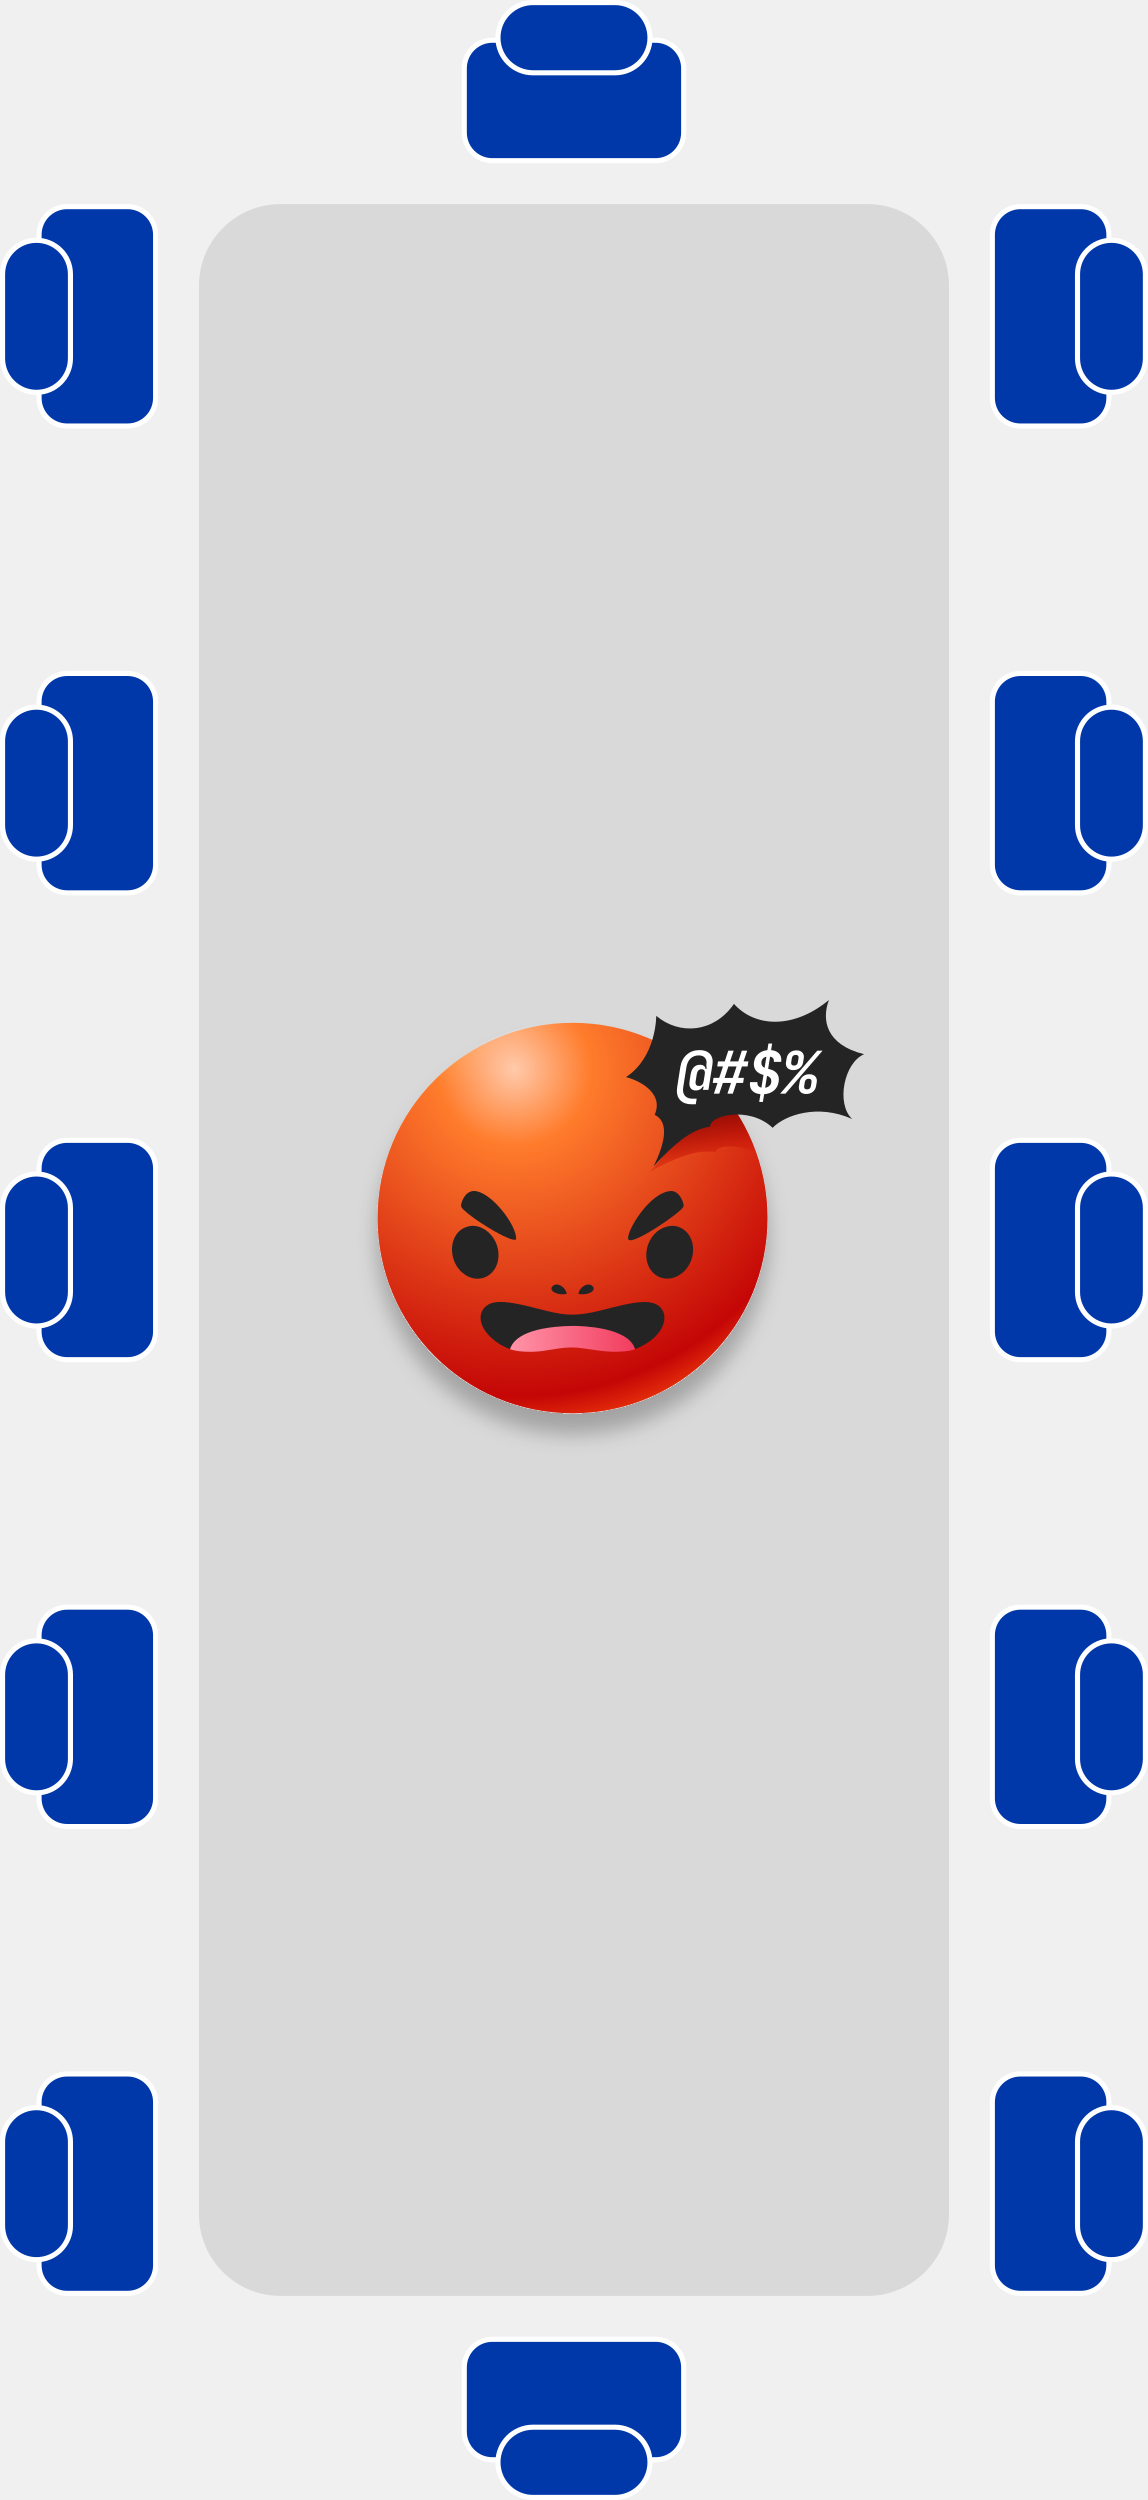
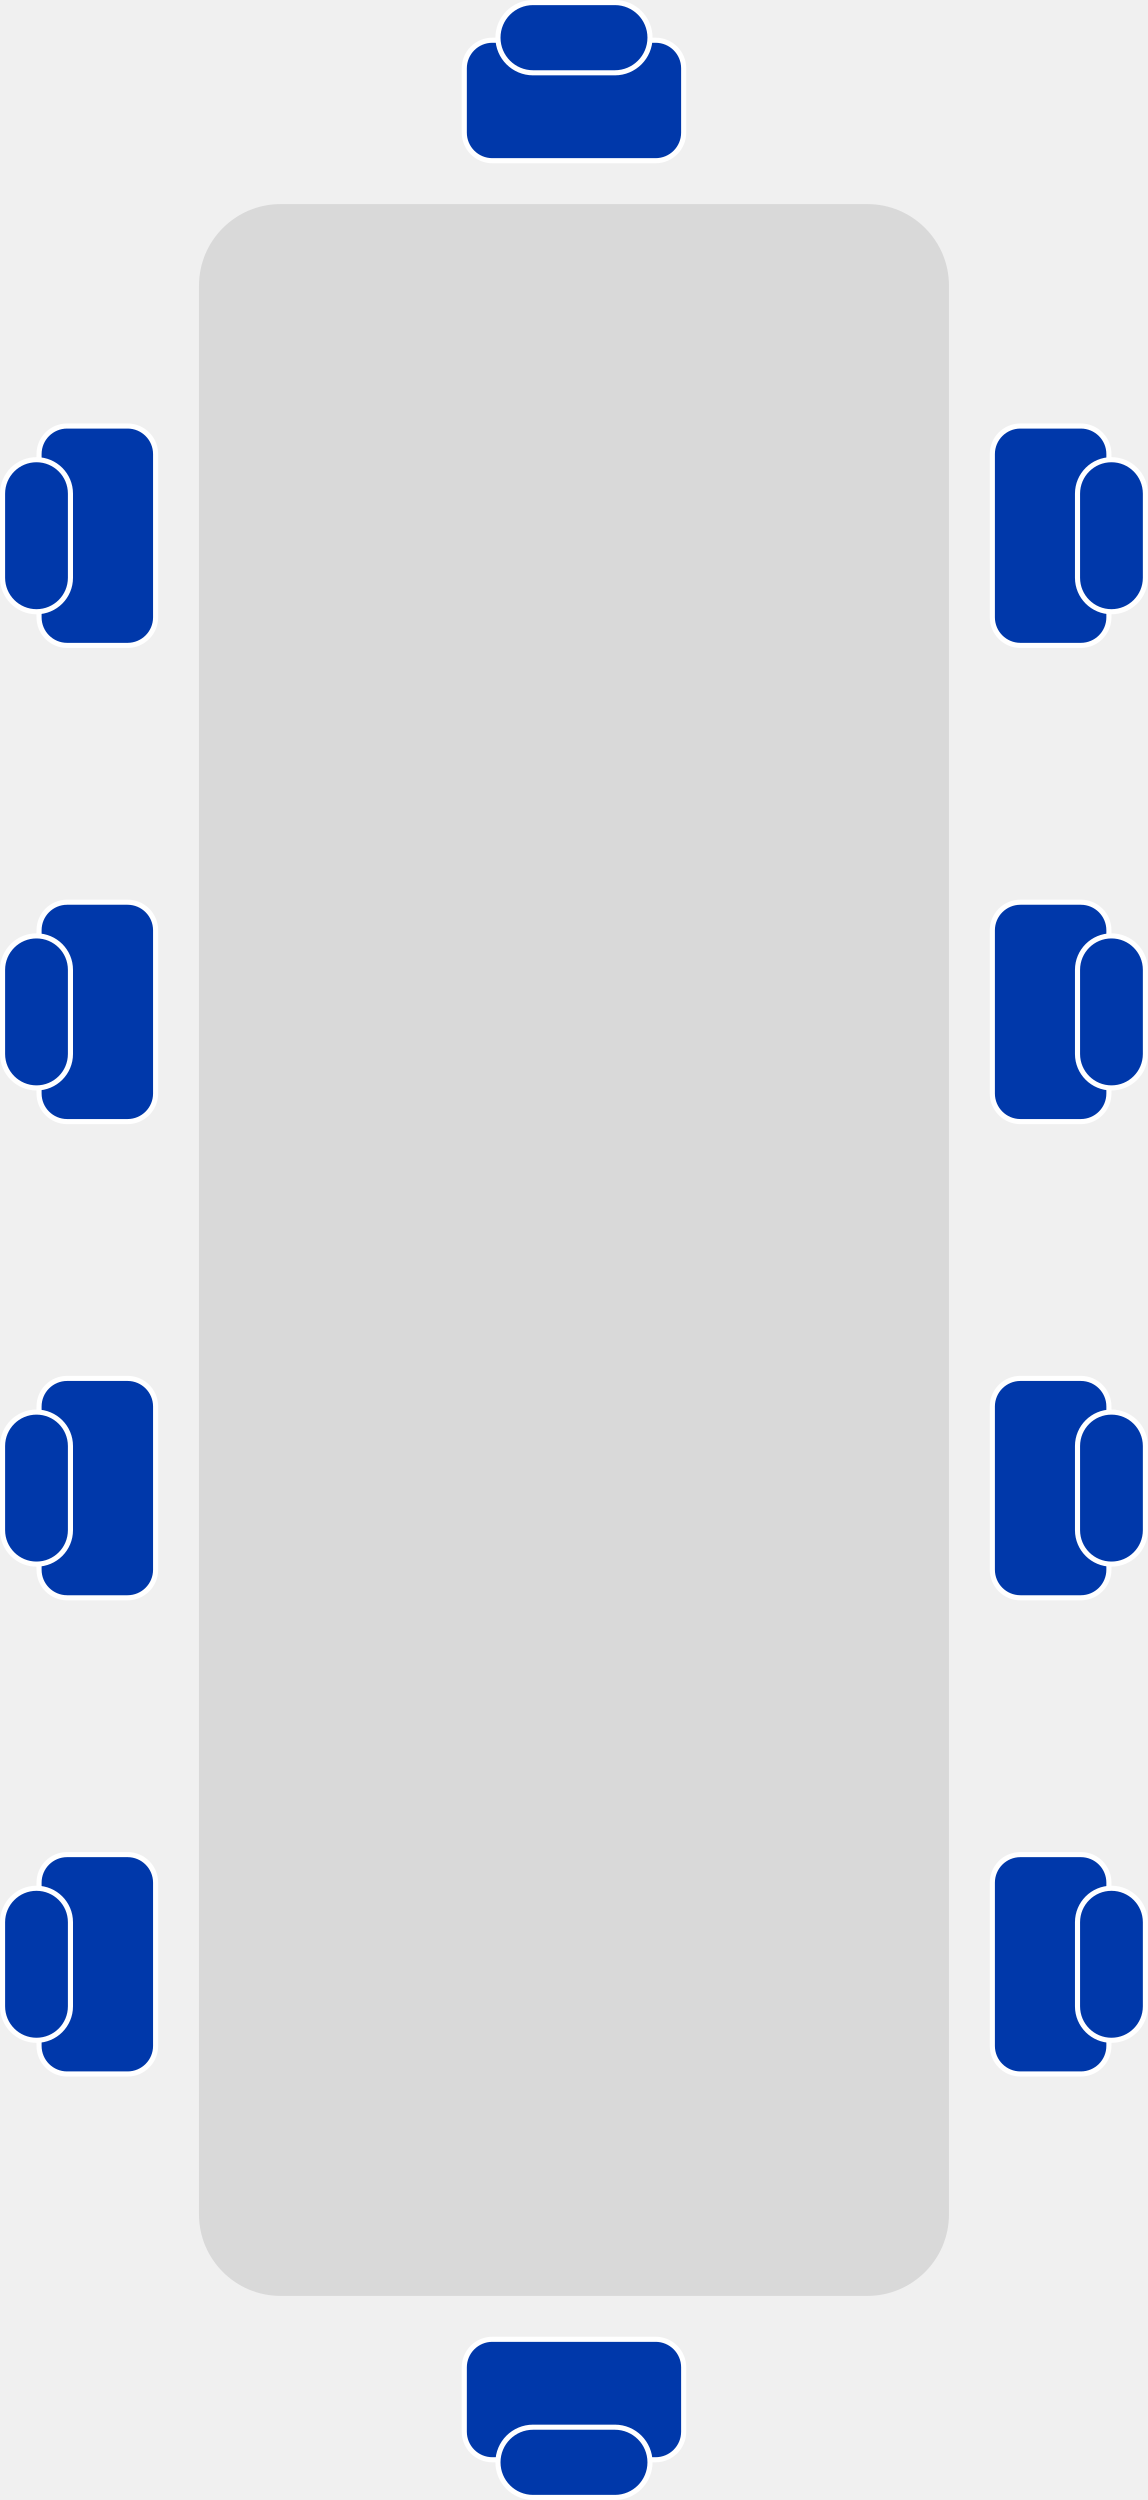
<svg xmlns="http://www.w3.org/2000/svg" width="225" height="490" viewBox="0 0 225 490" fill="none">
-   <rect x="0.5" y="0.5" width="23.615" height="43" rx="5.5" transform="matrix(-4.37114e-08 1 1 4.37114e-08 90.5 7.38458)" fill="#0038AA" stroke="white" />
-   <rect x="0.5" y="0.5" width="13.769" height="29.8" rx="6.885" transform="matrix(-4.37114e-08 1 1 4.37114e-08 97.1 2.18557e-08)" fill="#0038AA" stroke="white" />
-   <rect x="0.5" y="-0.5" width="22.846" height="43" rx="5.5" transform="matrix(1 1.74846e-07 1.74846e-07 -1 7.15381 83)" fill="#0038AA" stroke="white" />
-   <rect x="0.5" y="-0.5" width="13.308" height="29.8" rx="6.654" transform="matrix(1 1.74846e-07 1.74846e-07 -1 8.74228e-08 76.4)" fill="#0038AA" stroke="white" />
-   <rect x="0.5" y="-0.5" width="22.846" height="43" rx="5.5" transform="matrix(1 1.74846e-07 1.74846e-07 -1 7.15381 174.5)" fill="#0038AA" stroke="white" />
-   <rect x="0.5" y="-0.5" width="13.308" height="29.8" rx="6.654" transform="matrix(1 1.74846e-07 1.74846e-07 -1 8.74228e-08 167.9)" fill="#0038AA" stroke="white" />
-   <rect x="0.5" y="-0.5" width="22.846" height="43" rx="5.5" transform="matrix(1 1.74846e-07 1.74846e-07 -1 7.15381 266)" fill="#0038AA" stroke="white" />
-   <rect x="0.5" y="-0.5" width="13.308" height="29.8" rx="6.654" transform="matrix(1 1.74846e-07 1.74846e-07 -1 8.74228e-08 259.4)" fill="#0038AA" stroke="white" />
-   <rect x="0.5" y="-0.5" width="22.846" height="43" rx="5.5" transform="matrix(1 1.74846e-07 1.74846e-07 -1 7.15381 357.5)" fill="#0038AA" stroke="white" />
-   <rect x="0.5" y="-0.5" width="13.308" height="29.8" rx="6.654" transform="matrix(1 1.74846e-07 1.74846e-07 -1 8.74228e-08 350.9)" fill="#0038AA" stroke="white" />
-   <rect x="0.5" y="-0.5" width="22.846" height="43" rx="5.5" transform="matrix(1 1.74846e-07 1.74846e-07 -1 7.15381 449)" fill="#0038AA" stroke="white" />
-   <rect x="0.5" y="-0.5" width="13.308" height="29.8" rx="6.654" transform="matrix(1 1.74846e-07 1.74846e-07 -1 8.74228e-08 442.4)" fill="#0038AA" stroke="white" />
+   <rect x="0.5" y="0.5" width="23.615" height="43" rx="5.5" transform="matrix(-4.37114e-08 1 1 4.37114e-08 90.5 7.3846)" fill="#0038AA" stroke="white" />
+   <rect x="0.5" y="0.5" width="13.769" height="29.8" rx="6.885" transform="matrix(-4.37114e-08 1 1 4.37114e-08 97.1001 2.18557e-08)" fill="#0038AA" stroke="white" />
+   <rect x="0.5" y="-0.5" width="22.846" height="43" rx="5.5" transform="matrix(1 1.74846e-07 1.74846e-07 -1 7.15381 126)" fill="#0038AA" stroke="white" />
+   <rect x="0.5" y="-0.5" width="13.308" height="29.8" rx="6.654" transform="matrix(1 1.74846e-07 1.74846e-07 -1 8.74228e-08 119.4)" fill="#0038AA" stroke="white" />
+   <rect x="0.5" y="-0.5" width="22.846" height="43" rx="5.5" transform="matrix(1 1.74846e-07 1.74846e-07 -1 7.15381 219.333)" fill="#0038AA" stroke="white" />
+   <rect x="0.5" y="-0.5" width="13.308" height="29.8" rx="6.654" transform="matrix(1 1.74846e-07 1.74846e-07 -1 8.74228e-08 212.733)" fill="#0038AA" stroke="white" />
+   <rect x="0.5" y="-0.5" width="22.846" height="43" rx="5.5" transform="matrix(1 1.74846e-07 1.74846e-07 -1 7.15381 312.667)" fill="#0038AA" stroke="white" />
+   <rect x="0.5" y="-0.5" width="13.308" height="29.8" rx="6.654" transform="matrix(1 1.74846e-07 1.74846e-07 -1 8.74228e-08 306.067)" fill="#0038AA" stroke="white" />
+   <rect x="0.5" y="-0.5" width="22.846" height="43" rx="5.5" transform="matrix(1 1.74846e-07 1.74846e-07 -1 7.15381 406)" fill="#0038AA" stroke="white" />
+   <rect x="0.5" y="-0.5" width="13.308" height="29.8" rx="6.654" transform="matrix(1 1.74846e-07 1.74846e-07 -1 8.74228e-08 399.4)" fill="#0038AA" stroke="white" />
  <rect x="39" y="40" width="147" height="410" rx="16" fill="#D9D9D9" />
-   <rect x="-0.5" y="0.5" width="22.846" height="43" rx="5.5" transform="matrix(-1 0 0 1 216.846 40)" fill="#0038AA" stroke="white" />
-   <rect x="-0.5" y="0.5" width="13.308" height="29.8" rx="6.654" transform="matrix(-1 0 0 1 224 46.6)" fill="#0038AA" stroke="white" />
-   <rect x="-0.5" y="0.5" width="22.846" height="43" rx="5.5" transform="matrix(-1 0 0 1 216.846 131.5)" fill="#0038AA" stroke="white" />
-   <rect x="-0.5" y="0.5" width="13.308" height="29.8" rx="6.654" transform="matrix(-1 0 0 1 224 138.1)" fill="#0038AA" stroke="white" />
-   <rect x="-0.5" y="0.5" width="22.846" height="43" rx="5.5" transform="matrix(-1 0 0 1 216.846 223)" fill="#0038AA" stroke="white" />
-   <rect x="-0.5" y="0.5" width="13.308" height="29.8" rx="6.654" transform="matrix(-1 0 0 1 224 229.6)" fill="#0038AA" stroke="white" />
-   <rect x="-0.5" y="0.5" width="22.846" height="43" rx="5.5" transform="matrix(-1 0 0 1 216.846 314.5)" fill="#0038AA" stroke="white" />
-   <rect x="-0.5" y="0.5" width="13.308" height="29.8" rx="6.654" transform="matrix(-1 0 0 1 224 321.1)" fill="#0038AA" stroke="white" />
-   <rect x="-0.5" y="0.5" width="22.846" height="43" rx="5.5" transform="matrix(-1 0 0 1 216.846 406)" fill="#0038AA" stroke="white" />
-   <rect x="-0.5" y="0.5" width="13.308" height="29.8" rx="6.654" transform="matrix(-1 0 0 1 224 412.6)" fill="#0038AA" stroke="white" />
-   <g filter="url(#filter0_d_4003_4533)">
-     <path d="M112.219 277C133.326 277 150.437 259.869 150.437 238.737C150.437 217.604 133.326 200.473 112.219 200.473C91.111 200.473 74 217.604 74 238.737C74 259.869 91.111 277 112.219 277Z" fill="url(#paint0_radial_4003_4533)" />
-     <path style="mix-blend-mode:multiply" d="M134.338 207.529C132.89 209.521 130.62 211.687 127.269 212.589C129.528 213.864 133.54 217.433 130.477 220.734C132.633 222.639 131.225 225.811 127.301 229.708C134.784 225.552 137.873 225.504 140.267 225.819C140.415 224.422 144.703 224.152 148.302 226.094C145.665 218.547 140.732 212.079 134.34 207.529H134.338Z" fill="url(#paint1_linear_4003_4533)" />
-     <path d="M113.363 253.593C113.569 252.247 115.292 251.191 116.156 252.109C117.017 253.027 115.054 254.006 113.363 253.593Z" fill="#242424" />
-     <path d="M111.077 253.593C110.871 252.247 109.148 251.191 108.284 252.109C107.423 253.027 109.386 254.006 111.077 253.593Z" fill="#242424" />
-     <path d="M92.628 240.26C88.007 240.533 87.346 246.699 90.655 249.48C93.852 252.167 97.995 249.858 97.694 245.557C97.493 242.686 95.173 240.26 92.628 240.26Z" fill="#242424" />
-     <path d="M131.727 240.26C126.981 240.536 125.184 246.702 128.036 249.48C130.932 252.302 135.754 249.554 135.852 245.025C135.91 242.353 134.097 240.26 131.727 240.26Z" fill="#242424" />
-     <path d="M128.45 255.567C127.637 255.21 126.632 255.181 126.239 255.186C120.685 255.392 115.532 258.437 109.817 257.493C106.712 256.979 103.726 255.929 100.619 255.424C99.842 255.297 98.024 255.003 96.594 255.347C94.034 255.964 92.853 259.178 96.468 262.358C97.91 263.625 99.308 264.178 99.982 264.442C102.109 258.908 120.97 259.165 123.726 263.707C123.879 263.958 124.392 264.162 124.474 264.442C130.784 261.948 131.587 256.945 128.453 255.567H128.45Z" fill="#242424" />
-     <path d="M112.208 259.876C102.624 260.051 100.431 262.813 99.979 264.442C100.502 264.622 101.475 264.953 104.154 264.953C107.129 264.953 110.004 263.876 113.003 264.138C115.651 264.368 118.256 265.011 120.936 264.945C123.158 264.889 123.855 264.651 124.471 264.442C123.2 260.096 114.034 259.876 112.211 259.876" fill="url(#paint2_linear_4003_4533)" />
-     <path d="M131.613 233.435C127.261 233.53 122.524 241.766 123.166 242.924C123.887 244.229 133.68 237.517 133.975 236.475C134.126 235.94 133.288 233.509 131.613 233.435Z" fill="#242424" />
-     <path d="M92.742 233.435C90.985 233.599 90.435 235.835 90.43 235.856C90.287 236.491 90.25 236.66 91.746 237.882C94.153 239.848 100.273 243.567 101.15 242.924C101.456 240.39 96.174 233.282 92.739 233.435" fill="#242424" />
-     <path style="mix-blend-mode:overlay" opacity="0.5" d="M109.735 236.374C122.104 229.433 128.651 216.75 124.36 208.039C120.069 199.32 106.564 197.881 94.193 204.814C81.826 211.751 75.276 224.441 79.565 233.152C83.859 241.866 97.366 243.308 109.735 236.374Z" fill="url(#paint3_radial_4003_4533)" />
-     <path style="mix-blend-mode:overlay" opacity="0.3" d="M144.265 252.21C148.495 254.31 145.512 260.919 137.593 266.982C129.682 273.042 119.839 276.257 115.601 274.167C111.373 272.072 114.359 265.463 122.273 259.397C130.192 253.337 140.037 250.12 144.265 252.21Z" fill="url(#paint4_radial_4003_4533)" />
-   </g>
-   <path d="M128.623 199.103C128.623 199.103 128.692 207.177 122.697 211.111C125.252 211.751 130.196 214.216 128.314 218.494C130.967 219.806 130.624 223.462 128.111 228.605C133.934 222.153 136.862 221.192 139.24 220.811C138.825 218.772 146.684 216.597 151.44 221.05C153.818 218.565 160.263 216.288 167.019 219.325C163.814 216.322 165.434 208.283 169.363 206.627C161.814 204.764 161.021 199.828 162.469 196C155.369 201.865 147.83 201.246 143.859 196.759C139.93 202.452 133.181 202.942 128.626 199.106L128.623 199.103Z" fill="#242424" />
-   <path d="M139.008 206.42C139.457 206.825 139.684 207.373 139.684 208.068C139.684 208.269 139.668 208.449 139.639 208.611L138.854 213.616H137.758L137.932 212.981H137.724C137.615 213.211 137.443 213.396 137.211 213.531C136.976 213.666 136.706 213.732 136.397 213.732C135.982 213.732 135.665 213.616 135.446 213.38C135.227 213.145 135.116 212.809 135.116 212.37C135.116 212.269 135.131 212.105 135.16 211.873L135.369 210.555C135.47 209.963 135.676 209.502 135.988 209.18C136.299 208.857 136.701 208.695 137.195 208.695C137.525 208.695 137.787 208.769 137.975 208.915C138.162 209.06 138.265 209.262 138.281 209.515H138.5L138.442 208.706L138.453 208.613C138.477 208.484 138.487 208.362 138.487 208.256C138.487 207.833 138.355 207.494 138.088 207.24C137.824 206.986 137.449 206.859 136.963 206.859C136.307 206.859 135.771 207.061 135.345 207.465C134.923 207.87 134.653 208.439 134.537 209.169L133.913 213.087C133.882 213.248 133.868 213.423 133.868 213.608C133.868 214.156 134.03 214.581 134.352 214.886C134.674 215.19 135.137 215.343 135.737 215.343H136.545L136.371 216.441H135.562C134.645 216.441 133.934 216.208 133.427 215.743C132.92 215.277 132.666 214.626 132.666 213.796C132.666 213.595 132.685 213.359 132.724 213.089L133.337 209.172C133.506 208.132 133.929 207.312 134.6 206.717C135.274 206.119 136.114 205.82 137.124 205.82C137.932 205.82 138.561 206.021 139.01 206.426L139.008 206.42ZM138.136 210.552C138.152 210.484 138.16 210.383 138.16 210.251C138.16 209.796 137.943 209.568 137.512 209.568C136.989 209.568 136.675 209.896 136.566 210.55L136.357 211.867C136.334 211.984 136.323 212.087 136.323 212.179C136.323 212.627 136.545 212.849 136.992 212.849C137.261 212.849 137.473 212.767 137.626 212.605C137.779 212.444 137.885 212.182 137.938 211.82L138.133 210.547L138.136 210.552Z" fill="white" />
-   <path d="M140.976 214.365H139.925L140.628 212.261H139.692L139.853 211.267H140.96L141.711 209.023H140.58L140.731 208.029H142.046L142.749 205.926H143.801L143.085 208.029H144.702L145.405 205.926H146.456L145.74 208.029H146.686L146.525 209.023H145.418L144.668 211.267H145.799L145.648 212.261H144.332L143.627 214.365H142.575L143.28 212.261H141.677L140.974 214.365H140.976ZM142.765 209.026L142.015 211.269H143.619L144.369 209.026H142.765Z" fill="white" />
-   <path d="M151.664 208.135C151.68 208.042 151.688 207.973 151.688 207.926C151.688 207.703 151.625 207.518 151.498 207.375C151.371 207.232 151.184 207.137 150.938 207.092L150.557 209.484L150.927 209.587C151.498 209.74 151.929 209.986 152.219 210.328C152.513 210.666 152.658 211.087 152.658 211.587C152.658 211.687 152.642 211.846 152.613 212.06C152.497 212.761 152.188 213.325 151.683 213.748C151.178 214.171 150.541 214.41 149.773 214.465L149.529 215.978H148.803L149.046 214.452C148.391 214.399 147.883 214.201 147.521 213.857C147.159 213.513 146.98 213.066 146.98 212.51C146.98 212.373 146.99 212.232 147.014 212.095H148.457C148.449 212.14 148.446 212.206 148.446 212.291C148.446 212.521 148.512 212.714 148.647 212.867C148.782 213.021 148.98 213.126 149.241 213.179L149.646 210.682L149.471 210.637C148.924 210.484 148.502 210.224 148.2 209.862C147.899 209.5 147.751 209.068 147.751 208.568C147.751 208.436 147.762 208.304 147.786 208.164C147.886 207.508 148.169 206.973 148.639 206.558C149.109 206.143 149.696 205.899 150.404 205.83L150.613 204.537H151.339L151.131 205.82C151.762 205.873 152.254 206.069 152.608 206.404C152.962 206.74 153.139 207.18 153.139 207.727C153.139 207.859 153.128 207.992 153.105 208.132H151.662L151.664 208.135ZM149.392 208.92C149.5 209.082 149.656 209.201 149.865 209.277L150.211 207.116C149.905 207.185 149.662 207.325 149.49 207.537C149.315 207.748 149.231 208.016 149.231 208.341C149.231 208.566 149.284 208.756 149.392 208.918V208.92ZM150.972 211.275C150.835 211.095 150.645 210.968 150.407 210.899L150.338 210.875L149.968 213.198C150.338 213.145 150.631 213.002 150.851 212.769C151.07 212.539 151.181 212.254 151.181 211.915C151.181 211.669 151.112 211.455 150.972 211.275Z" fill="white" />
-   <path d="M153.94 214.365H152.901L160.186 205.928H161.224L153.94 214.365ZM154.431 209.402C154.167 209.174 154.032 208.859 154.032 208.46C154.032 208.415 154.04 208.322 154.056 208.182L154.183 207.431C154.259 206.952 154.476 206.574 154.83 206.293C155.184 206.013 155.607 205.873 156.101 205.873C156.548 205.873 156.902 205.986 157.163 206.214C157.425 206.442 157.557 206.751 157.557 207.145C157.557 207.198 157.549 207.296 157.533 207.434L157.417 208.185C157.34 208.664 157.124 209.042 156.769 209.322C156.415 209.603 155.987 209.743 155.488 209.743C155.049 209.743 154.698 209.629 154.431 209.402ZM156.386 208.182L156.513 207.431C156.521 207.391 156.524 207.336 156.524 207.256C156.524 206.926 156.336 206.759 155.958 206.759C155.528 206.759 155.274 206.981 155.197 207.428L155.081 208.18C155.073 208.225 155.07 208.288 155.07 208.365C155.07 208.687 155.258 208.851 155.636 208.851C156.067 208.851 156.318 208.629 156.386 208.182ZM156.965 214.076C156.703 213.846 156.571 213.537 156.571 213.15C156.571 213.097 156.579 213 156.595 212.862L156.722 212.111C156.799 211.64 157.013 211.264 157.361 210.978C157.71 210.693 158.136 210.55 158.638 210.55C159.084 210.55 159.441 210.666 159.705 210.896C159.969 211.127 160.104 211.439 160.104 211.833C160.104 211.894 160.096 211.986 160.08 212.111L159.953 212.862C159.877 213.333 159.66 213.708 159.306 213.994C158.952 214.28 158.524 214.423 158.025 214.423C157.578 214.423 157.224 214.306 156.962 214.076H156.965ZM158.69 213.365C158.817 213.261 158.899 213.092 158.939 212.862L159.055 212.111C159.063 212.071 159.066 212.015 159.066 211.936C159.066 211.605 158.878 211.439 158.5 211.439C158.07 211.439 157.816 211.664 157.739 212.108L157.623 212.859C157.615 212.899 157.612 212.955 157.612 213.034C157.612 213.357 157.8 213.518 158.178 213.518C158.395 213.518 158.564 213.465 158.69 213.362V213.365Z" fill="white" />
+   <rect x="-0.5" y="0.5" width="22.846" height="43" rx="5.5" transform="matrix(-1 0 0 1 216.846 83)" fill="#0038AA" stroke="white" />
+   <rect x="-0.5" y="0.5" width="13.308" height="29.8" rx="6.654" transform="matrix(-1 0 0 1 224 89.6)" fill="#0038AA" stroke="white" />
+   <rect x="-0.5" y="0.5" width="22.846" height="43" rx="5.5" transform="matrix(-1 0 0 1 216.846 176.333)" fill="#0038AA" stroke="white" />
+   <rect x="-0.5" y="0.5" width="13.308" height="29.8" rx="6.654" transform="matrix(-1 0 0 1 224 182.933)" fill="#0038AA" stroke="white" />
+   <rect x="-0.5" y="0.5" width="22.846" height="43" rx="5.5" transform="matrix(-1 0 0 1 216.846 269.667)" fill="#0038AA" stroke="white" />
+   <rect x="-0.5" y="0.5" width="13.308" height="29.8" rx="6.654" transform="matrix(-1 0 0 1 224 276.267)" fill="#0038AA" stroke="white" />
+   <rect x="-0.5" y="0.5" width="22.846" height="43" rx="5.5" transform="matrix(-1 0 0 1 216.846 363)" fill="#0038AA" stroke="white" />
+   <rect x="-0.5" y="0.5" width="13.308" height="29.8" rx="6.654" transform="matrix(-1 0 0 1 224 369.6)" fill="#0038AA" stroke="white" />
  <rect x="-0.5" y="-0.5" width="23.615" height="43" rx="5.5" transform="matrix(1.19249e-08 -1 -1 -1.19249e-08 133.5 481.615)" fill="#0038AA" stroke="white" />
  <rect x="-0.5" y="-0.5" width="13.769" height="29.8" rx="6.885" transform="matrix(1.19249e-08 -1 -1 -1.19249e-08 126.9 489)" fill="#0038AA" stroke="white" />
-   <defs>
-     <filter id="filter0_d_4003_4533" x="70" y="200.427" width="84.437" height="84.573" filterUnits="userSpaceOnUse" color-interpolation-filters="sRGB">
-       <feFlood flood-opacity="0" result="BackgroundImageFix" />
-       <feColorMatrix in="SourceAlpha" type="matrix" values="0 0 0 0 0 0 0 0 0 0 0 0 0 0 0 0 0 0 127 0" result="hardAlpha" />
-       <feOffset dy="4" />
-       <feGaussianBlur stdDeviation="2" />
-       <feComposite in2="hardAlpha" operator="out" />
-       <feColorMatrix type="matrix" values="0 0 0 0 0 0 0 0 0 0 0 0 0 0 0 0 0 0 0.25 0" />
-       <feBlend mode="normal" in2="BackgroundImageFix" result="effect1_dropShadow_4003_4533" />
-       <feBlend mode="normal" in="SourceGraphic" in2="effect1_dropShadow_4003_4533" result="shape" />
-     </filter>
-     <radialGradient id="paint0_radial_4003_4533" cx="0" cy="0" r="1" gradientUnits="userSpaceOnUse" gradientTransform="translate(100.785 209.51) scale(74.7699 74.8576)">
-       <stop stop-color="#FFCAAB" />
-       <stop offset="0.2" stop-color="#FF7C2C" />
-       <stop offset="0.86" stop-color="#C40606" />
-       <stop offset="1" stop-color="#FF4E0E" />
-     </radialGradient>
-     <linearGradient id="paint1_linear_4003_4533" x1="135.209" y1="218.142" x2="138.059" y2="228.854" gradientUnits="userSpaceOnUse">
-       <stop stop-color="#AC2F2F" />
-       <stop offset="0.13" stop-color="#AE2E2E" stop-opacity="0.97" />
-       <stop offset="0.28" stop-color="#B52D2D" stop-opacity="0.88" />
-       <stop offset="0.46" stop-color="#C22C2C" stop-opacity="0.73" />
-       <stop offset="0.64" stop-color="#D32929" stop-opacity="0.53" />
-       <stop offset="0.83" stop-color="#E82626" stop-opacity="0.27" />
-       <stop offset="1" stop-color="#FF2424" stop-opacity="0" />
-     </linearGradient>
-     <linearGradient id="paint2_linear_4003_4533" x1="99.979" y1="262.416" x2="124.471" y2="262.416" gradientUnits="userSpaceOnUse">
-       <stop stop-color="#FF94A8" />
-       <stop offset="1" stop-color="#F23C5E" />
-     </linearGradient>
-     <radialGradient id="paint3_radial_4003_4533" cx="0" cy="0" r="1" gradientUnits="userSpaceOnUse" gradientTransform="translate(89.6865 195.025) rotate(63.7866) scale(17.6321 25.6284)">
-       <stop stop-color="white" />
-       <stop offset="0.1" stop-color="white" stop-opacity="0.85" />
-       <stop offset="0.29" stop-color="white" stop-opacity="0.59" />
-       <stop offset="0.47" stop-color="white" stop-opacity="0.38" />
-       <stop offset="0.63" stop-color="white" stop-opacity="0.22" />
-       <stop offset="0.78" stop-color="white" stop-opacity="0.1" />
-       <stop offset="0.91" stop-color="white" stop-opacity="0.03" />
-       <stop offset="1" stop-color="white" stop-opacity="0" />
-     </radialGradient>
-     <radialGradient id="paint4_radial_4003_4533" cx="0" cy="0" r="1" gradientUnits="userSpaceOnUse" gradientTransform="translate(380.397 74.6045) rotate(-37.4424) scale(18.0794 7.63838)">
-       <stop stop-color="white" />
-       <stop offset="0.1" stop-color="white" stop-opacity="0.85" />
-       <stop offset="0.29" stop-color="white" stop-opacity="0.59" />
-       <stop offset="0.47" stop-color="white" stop-opacity="0.38" />
-       <stop offset="0.63" stop-color="white" stop-opacity="0.22" />
-       <stop offset="0.78" stop-color="white" stop-opacity="0.1" />
-       <stop offset="0.91" stop-color="white" stop-opacity="0.03" />
-       <stop offset="1" stop-color="white" stop-opacity="0" />
-     </radialGradient>
-   </defs>
</svg>
